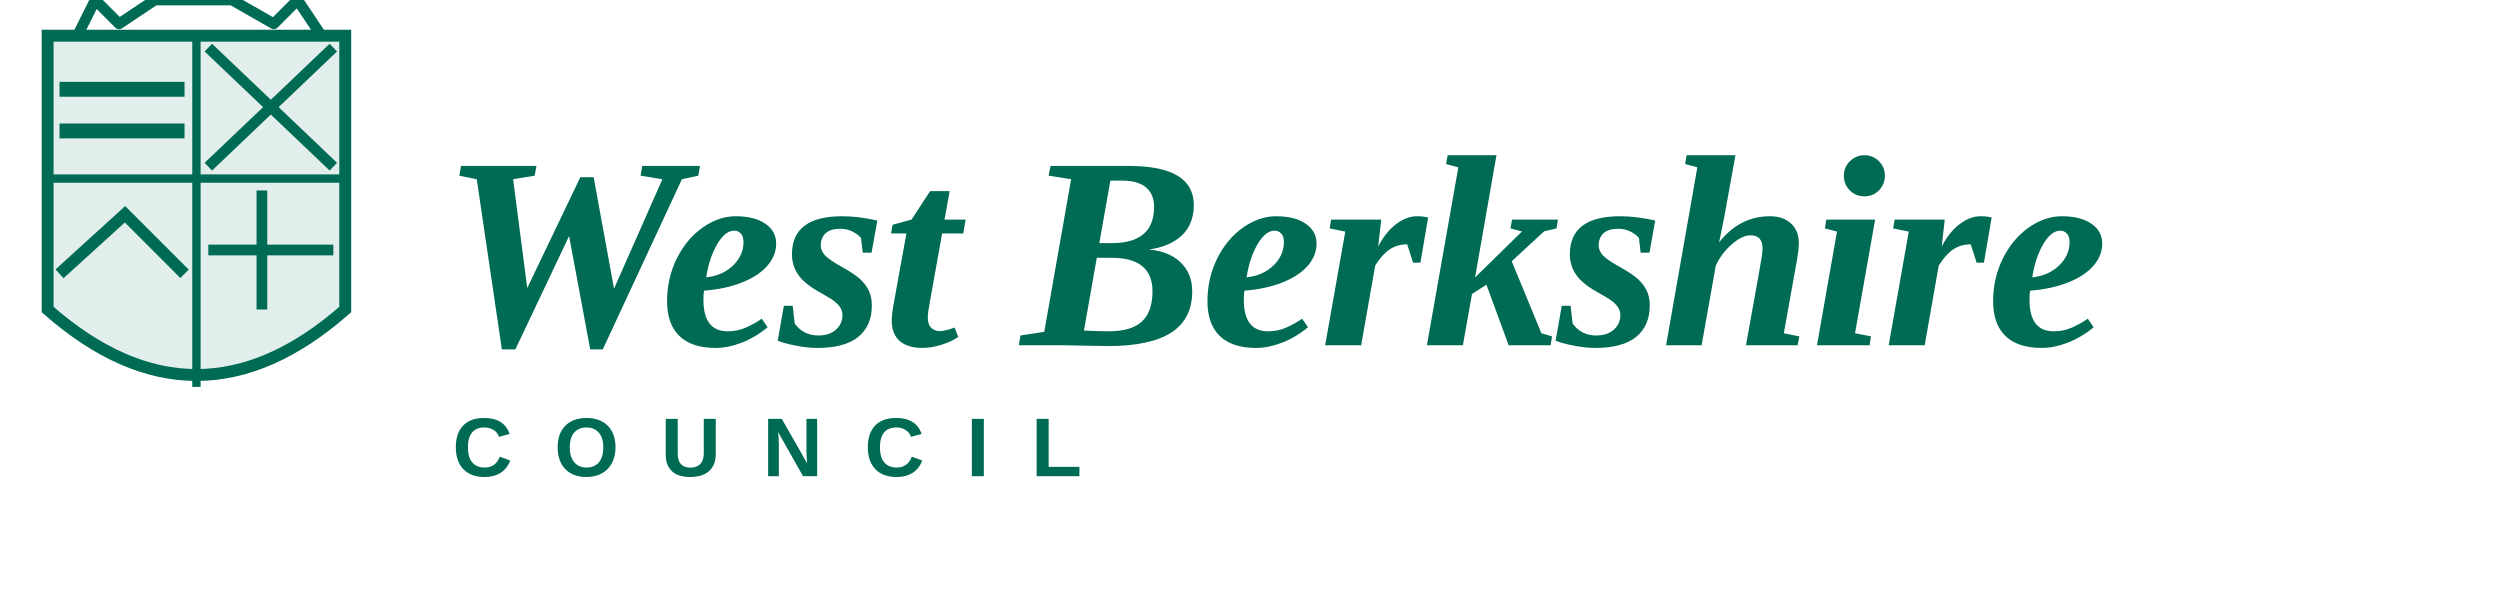
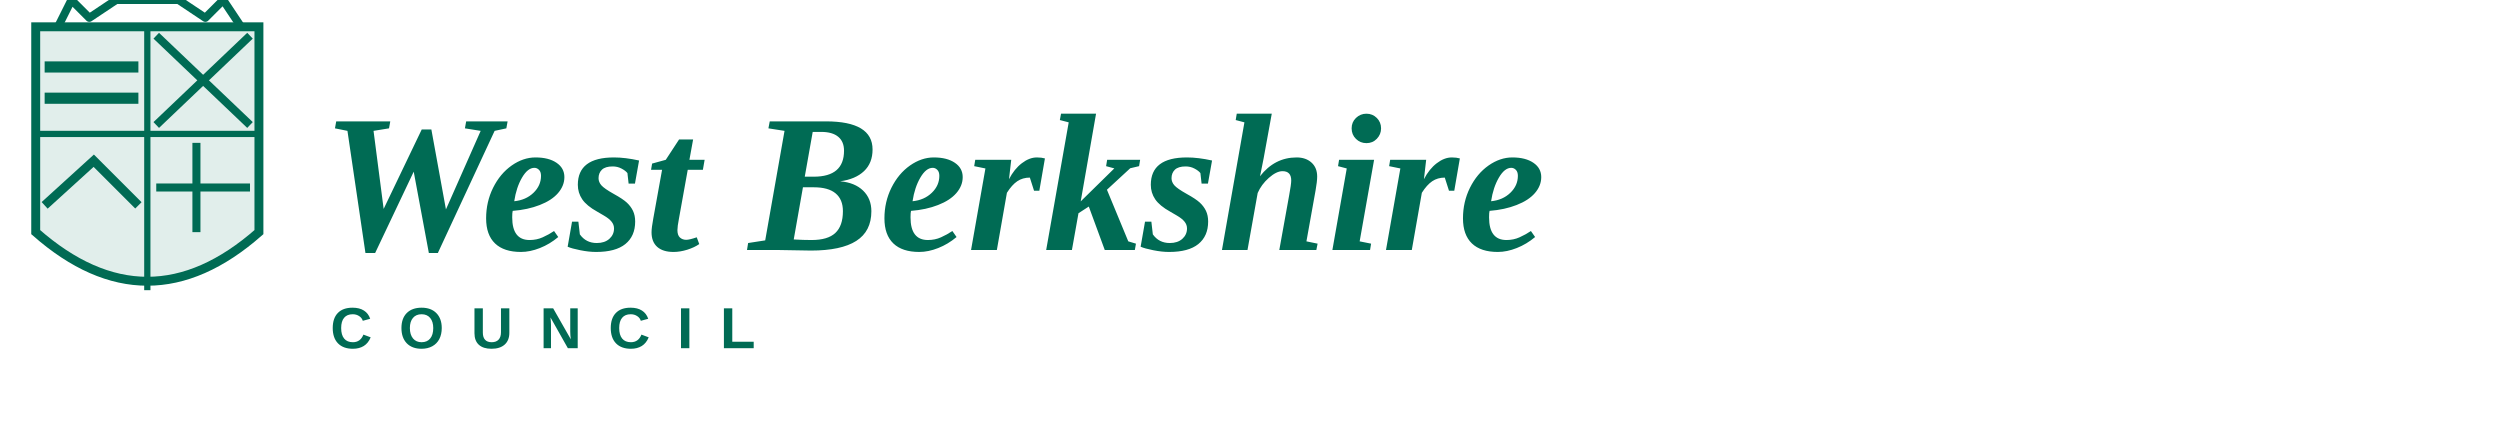
- <svg xmlns="http://www.w3.org/2000/svg" viewBox="0 0 420 100">
-   <defs>
-     <clipPath id="shieldClip">
-       <path d="M8 6 L58 6 L58 52 Q33 74 8 52 Z" />
-     </clipPath>
-   </defs>
+ <svg xmlns="http://www.w3.org/2000/svg" viewBox="0 0 560 100">
  <path d="M8 6 L58 6 L58 52 Q33 74 8 52 Z" fill="#006B54" opacity="0.12" />
  <path d="M8 6 L58 6 L58 52 Q33 74 8 52 Z" fill="none" stroke="#006B54" stroke-width="2" />
-   <path d="M13 6 L16 0 L20 4 L26 0 L33 0 L39 0 L46 4 L50 0 L54 6" fill="none" stroke="#006B54" stroke-width="1.8" stroke-linejoin="round" />
+   <path d="M13 6 L16 0 L20 4 L26 0 L33 0 L40 0 L46 4 L50 0 L54 6" fill="none" stroke="#006B54" stroke-width="1.8" stroke-linejoin="round" />
  <line x1="8" y1="30" x2="58" y2="30" stroke="#006B54" stroke-width="1.4" />
  <line x1="33" y1="6" x2="33" y2="65" stroke="#006B54" stroke-width="1.4" />
  <line x1="10" y1="15" x2="31" y2="15" stroke="#006B54" stroke-width="2.5" />
  <line x1="10" y1="22" x2="31" y2="22" stroke="#006B54" stroke-width="2.5" />
  <line x1="35" y1="8" x2="56" y2="28" stroke="#006B54" stroke-width="1.8" />
  <line x1="56" y1="8" x2="35" y2="28" stroke="#006B54" stroke-width="1.8" />
  <polyline points="10,46 21,36 31,46" fill="none" stroke="#006B54" stroke-width="2" />
  <line x1="44" y1="32" x2="44" y2="52" stroke="#006B54" stroke-width="1.8" />
  <line x1="35" y1="42" x2="56" y2="42" stroke="#006B54" stroke-width="1.8" />
-   <text x="74" y="58" font-family="Georgia, Times New Roman, serif" font-size="46" font-weight="bold" font-style="italic" fill="#006B54" letter-spacing="-0.5">West Berkshire</text>
-   <text x="76" y="80" font-family="Arial, Helvetica, sans-serif" font-size="14" font-weight="600" letter-spacing="7" fill="#006B54">COUNCIL</text>
+   <text x="72" y="56" font-family="Georgia, Times New Roman, serif" font-size="44" font-weight="bold" font-style="italic" fill="#006B54">West Berkshire</text>
+   <text x="74" y="78" font-family="Arial, Helvetica, sans-serif" font-size="13" font-weight="600" letter-spacing="6" fill="#006B54">COUNCIL</text>
</svg>
